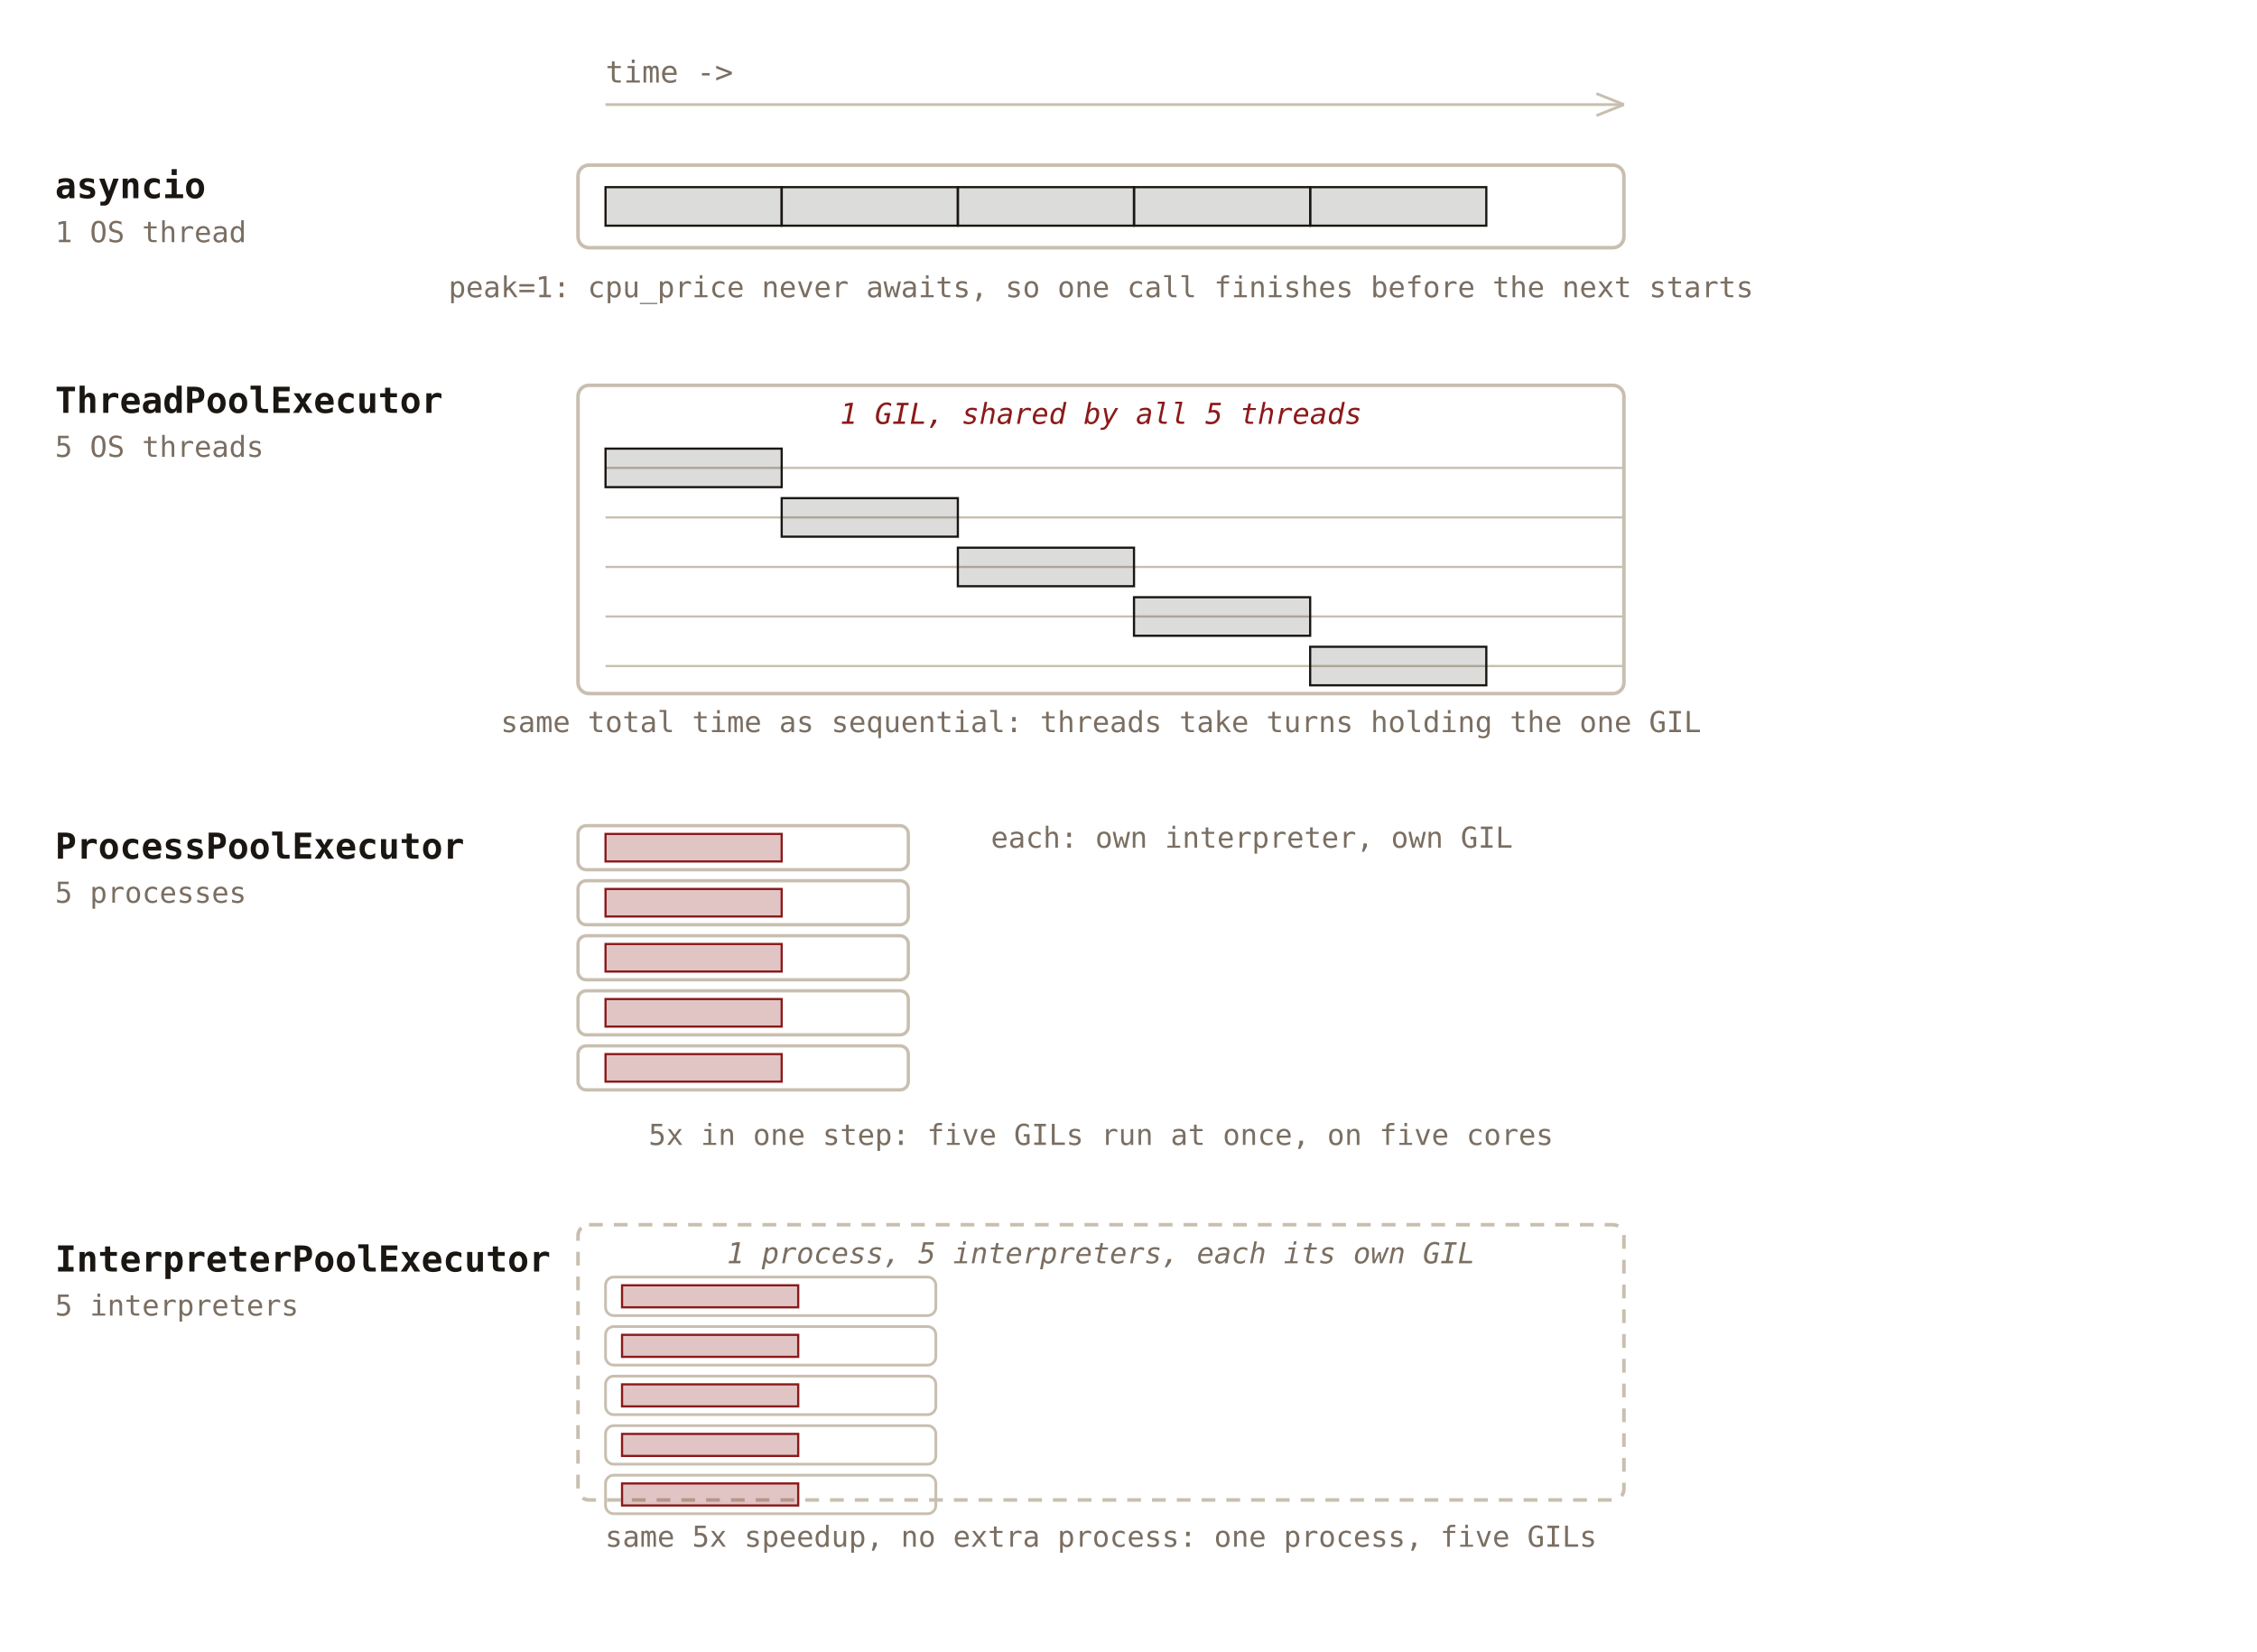
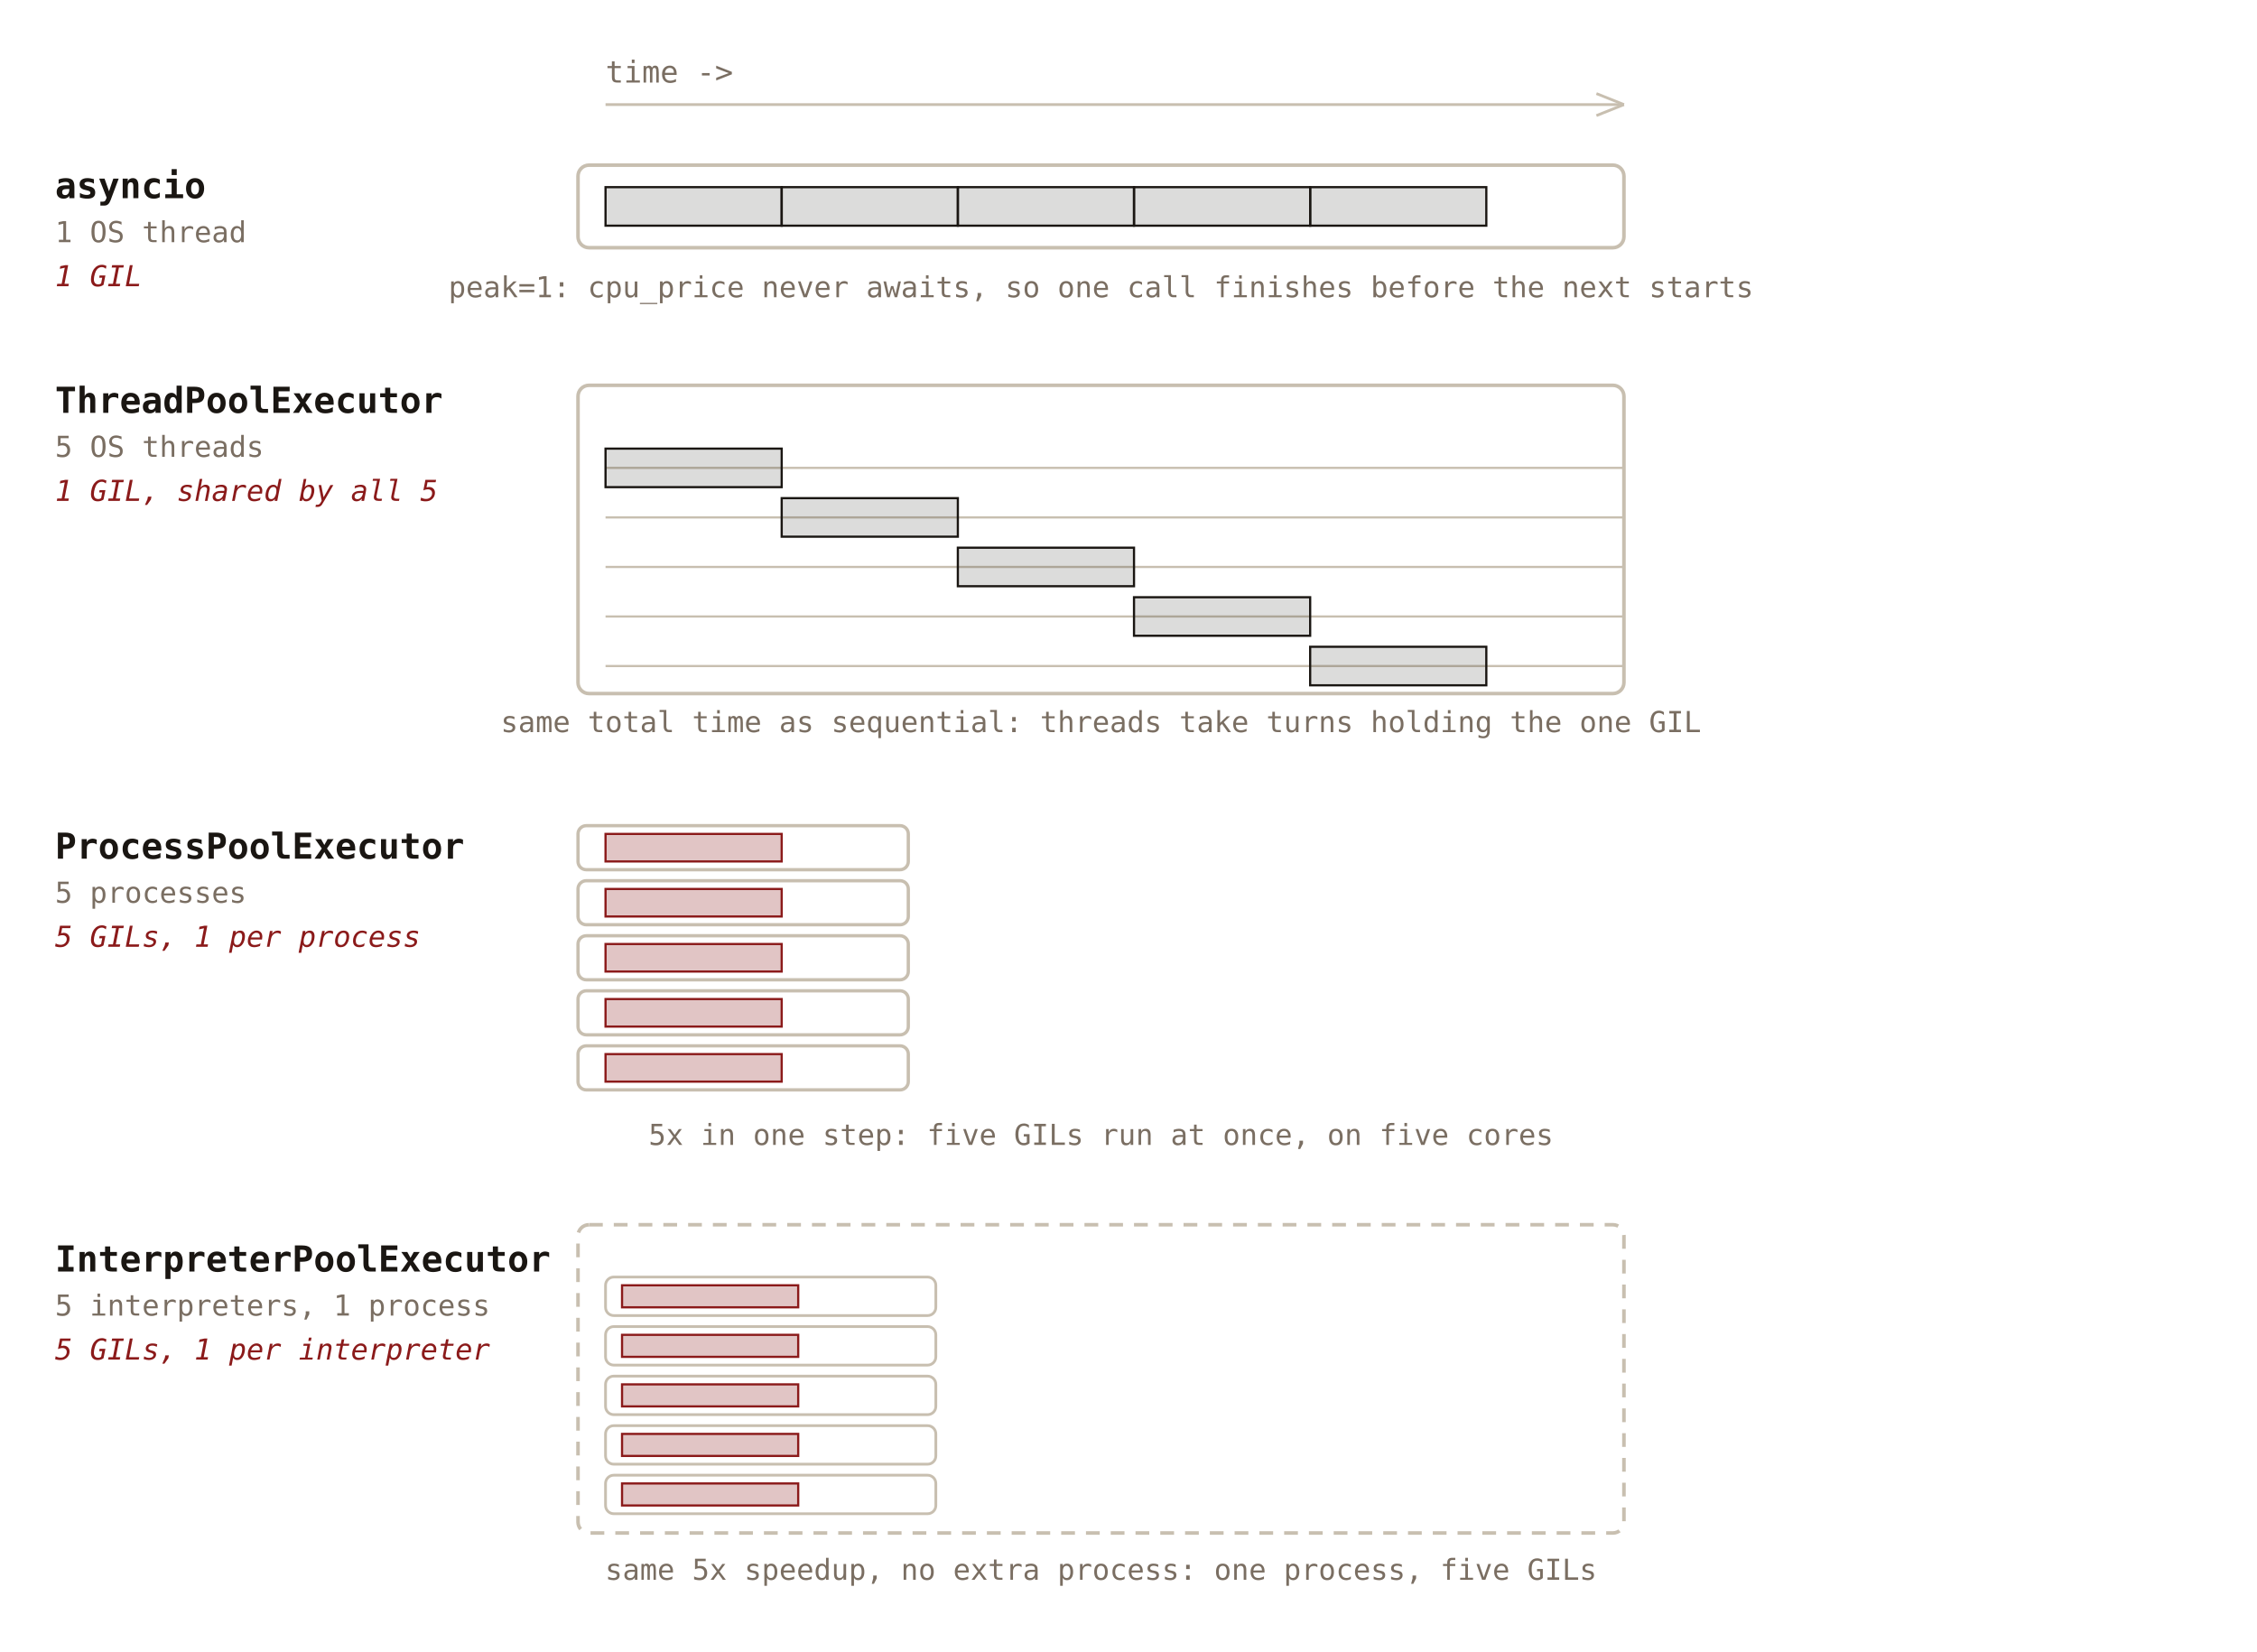
<svg xmlns="http://www.w3.org/2000/svg" viewBox="0 0 820 600" font-family="'JetBrains Mono', Consolas, monospace">
  <text x="220" y="30" font-size="11" fill="#7a6e62">time -&gt;</text>
  <line x1="220" y1="38" x2="590" y2="38" stroke="#c8bfb0" stroke-width="1" />
  <line x1="580" y1="34" x2="590" y2="38" stroke="#c8bfb0" stroke-width="1" />
  <line x1="580" y1="42" x2="590" y2="38" stroke="#c8bfb0" stroke-width="1" />
  <text x="20" y="72" font-size="13" font-weight="bold" fill="#1a1612">asyncio</text>
  <text x="20" y="88" font-size="10.5" fill="#7a6e62">1 OS thread</text>
+   <text x="20" y="104" font-size="10.5" font-style="italic" fill="#8b1a1a">1 GIL</text>
  <rect x="210" y="60" width="380" height="30" fill="none" stroke="#c8bfb0" stroke-width="1.3" rx="4" />
  <rect x="220" y="68" width="64" height="14" fill="#1a1612" fill-opacity="0.15" stroke="#1a1612" stroke-width="0.8" />
  <rect x="284" y="68" width="64" height="14" fill="#1a1612" fill-opacity="0.15" stroke="#1a1612" stroke-width="0.8" />
  <rect x="348" y="68" width="64" height="14" fill="#1a1612" fill-opacity="0.15" stroke="#1a1612" stroke-width="0.8" />
  <rect x="412" y="68" width="64" height="14" fill="#1a1612" fill-opacity="0.15" stroke="#1a1612" stroke-width="0.8" />
  <rect x="476" y="68" width="64" height="14" fill="#1a1612" fill-opacity="0.15" stroke="#1a1612" stroke-width="0.8" />
  <text x="400" y="108" font-size="10.5" fill="#7a6e62" text-anchor="middle">peak=1: cpu_price never awaits, so one call finishes before the next starts</text>
  <text x="20" y="150" font-size="13" font-weight="bold" fill="#1a1612">ThreadPoolExecutor</text>
  <text x="20" y="166" font-size="10.5" fill="#7a6e62">5 OS threads</text>
+   <text x="20" y="182" font-size="10.5" font-style="italic" fill="#8b1a1a">1 GIL, shared by all 5</text>
  <rect x="210" y="140" width="380" height="112" fill="none" stroke="#c8bfb0" stroke-width="1.3" rx="4" />
-   <text x="400" y="154" font-size="10.5" font-style="italic" fill="#8b1a1a" text-anchor="middle">1 GIL, shared by all 5 threads</text>
  <line x1="220" y1="170" x2="590" y2="170" stroke="#c8bfb0" stroke-width="0.8" />
  <rect x="220" y="163" width="64" height="14" fill="#1a1612" fill-opacity="0.15" stroke="#1a1612" stroke-width="0.8" />
  <line x1="220" y1="188" x2="590" y2="188" stroke="#c8bfb0" stroke-width="0.8" />
  <rect x="284" y="181" width="64" height="14" fill="#1a1612" fill-opacity="0.15" stroke="#1a1612" stroke-width="0.8" />
  <line x1="220" y1="206" x2="590" y2="206" stroke="#c8bfb0" stroke-width="0.8" />
  <rect x="348" y="199" width="64" height="14" fill="#1a1612" fill-opacity="0.15" stroke="#1a1612" stroke-width="0.8" />
  <line x1="220" y1="224" x2="590" y2="224" stroke="#c8bfb0" stroke-width="0.8" />
  <rect x="412" y="217" width="64" height="14" fill="#1a1612" fill-opacity="0.15" stroke="#1a1612" stroke-width="0.8" />
  <line x1="220" y1="242" x2="590" y2="242" stroke="#c8bfb0" stroke-width="0.8" />
  <rect x="476" y="235" width="64" height="14" fill="#1a1612" fill-opacity="0.15" stroke="#1a1612" stroke-width="0.8" />
  <text x="400" y="266" font-size="10.5" fill="#7a6e62" text-anchor="middle">same total time as sequential: threads take turns holding the one GIL</text>
  <text x="20" y="312" font-size="13" font-weight="bold" fill="#1a1612">ProcessPoolExecutor</text>
  <text x="20" y="328" font-size="10.5" fill="#7a6e62">5 processes</text>
+   <text x="20" y="344" font-size="10.5" font-style="italic" fill="#8b1a1a">5 GILs, 1 per process</text>
  <rect x="210" y="300" width="120" height="16" fill="none" stroke="#c8bfb0" stroke-width="1.2" rx="3" />
  <rect x="220" y="303" width="64" height="10" fill="#8b1a1a" fill-opacity="0.25" stroke="#8b1a1a" stroke-width="0.8" />
  <rect x="210" y="320" width="120" height="16" fill="none" stroke="#c8bfb0" stroke-width="1.2" rx="3" />
  <rect x="220" y="323" width="64" height="10" fill="#8b1a1a" fill-opacity="0.25" stroke="#8b1a1a" stroke-width="0.8" />
  <rect x="210" y="340" width="120" height="16" fill="none" stroke="#c8bfb0" stroke-width="1.2" rx="3" />
  <rect x="220" y="343" width="64" height="10" fill="#8b1a1a" fill-opacity="0.25" stroke="#8b1a1a" stroke-width="0.8" />
  <rect x="210" y="360" width="120" height="16" fill="none" stroke="#c8bfb0" stroke-width="1.2" rx="3" />
  <rect x="220" y="363" width="64" height="10" fill="#8b1a1a" fill-opacity="0.25" stroke="#8b1a1a" stroke-width="0.8" />
  <rect x="210" y="380" width="120" height="16" fill="none" stroke="#c8bfb0" stroke-width="1.2" rx="3" />
  <rect x="220" y="383" width="64" height="10" fill="#8b1a1a" fill-opacity="0.25" stroke="#8b1a1a" stroke-width="0.8" />
-   <text x="360" y="308" font-size="10.5" fill="#7a6e62">each: own interpreter, own GIL</text>
  <text x="400" y="416" font-size="10.5" fill="#7a6e62" text-anchor="middle">5x in one step: five GILs run at once, on five cores</text>
  <text x="20" y="462" font-size="13" font-weight="bold" fill="#1a1612">InterpreterPoolExecutor</text>
-   <text x="20" y="478" font-size="10.5" fill="#7a6e62">5 interpreters</text>
-   <rect x="210" y="445" width="380" height="100" fill="none" stroke="#c8bfb0" stroke-width="1.3" stroke-dasharray="5,4" rx="4" />
-   <text x="400" y="459" font-size="10.5" font-style="italic" fill="#7a6e62" text-anchor="middle">1 process, 5 interpreters, each its own GIL</text>
+   <text x="20" y="478" font-size="10.5" fill="#7a6e62">5 interpreters, 1 process</text>
+   <text x="20" y="494" font-size="10.5" font-style="italic" fill="#8b1a1a">5 GILs, 1 per interpreter</text>
+   <rect x="210" y="445" width="380" height="112" fill="none" stroke="#c8bfb0" stroke-width="1.3" stroke-dasharray="5,4" rx="4" />
  <rect x="220" y="464" width="120" height="14" fill="none" stroke="#c8bfb0" stroke-width="1" rx="3" />
  <rect x="226" y="467" width="64" height="8" fill="#8b1a1a" fill-opacity="0.25" stroke="#8b1a1a" stroke-width="0.8" />
  <rect x="220" y="482" width="120" height="14" fill="none" stroke="#c8bfb0" stroke-width="1" rx="3" />
  <rect x="226" y="485" width="64" height="8" fill="#8b1a1a" fill-opacity="0.25" stroke="#8b1a1a" stroke-width="0.8" />
  <rect x="220" y="500" width="120" height="14" fill="none" stroke="#c8bfb0" stroke-width="1" rx="3" />
  <rect x="226" y="503" width="64" height="8" fill="#8b1a1a" fill-opacity="0.25" stroke="#8b1a1a" stroke-width="0.8" />
  <rect x="220" y="518" width="120" height="14" fill="none" stroke="#c8bfb0" stroke-width="1" rx="3" />
  <rect x="226" y="521" width="64" height="8" fill="#8b1a1a" fill-opacity="0.25" stroke="#8b1a1a" stroke-width="0.8" />
  <rect x="220" y="536" width="120" height="14" fill="none" stroke="#c8bfb0" stroke-width="1" rx="3" />
  <rect x="226" y="539" width="64" height="8" fill="#8b1a1a" fill-opacity="0.25" stroke="#8b1a1a" stroke-width="0.8" />
-   <text x="400" y="562" font-size="10.5" fill="#7a6e62" text-anchor="middle">same 5x speedup, no extra process: one process, five GILs</text>
+   <text x="400" y="574" font-size="10.5" fill="#7a6e62" text-anchor="middle">same 5x speedup, no extra process: one process, five GILs</text>
</svg>
